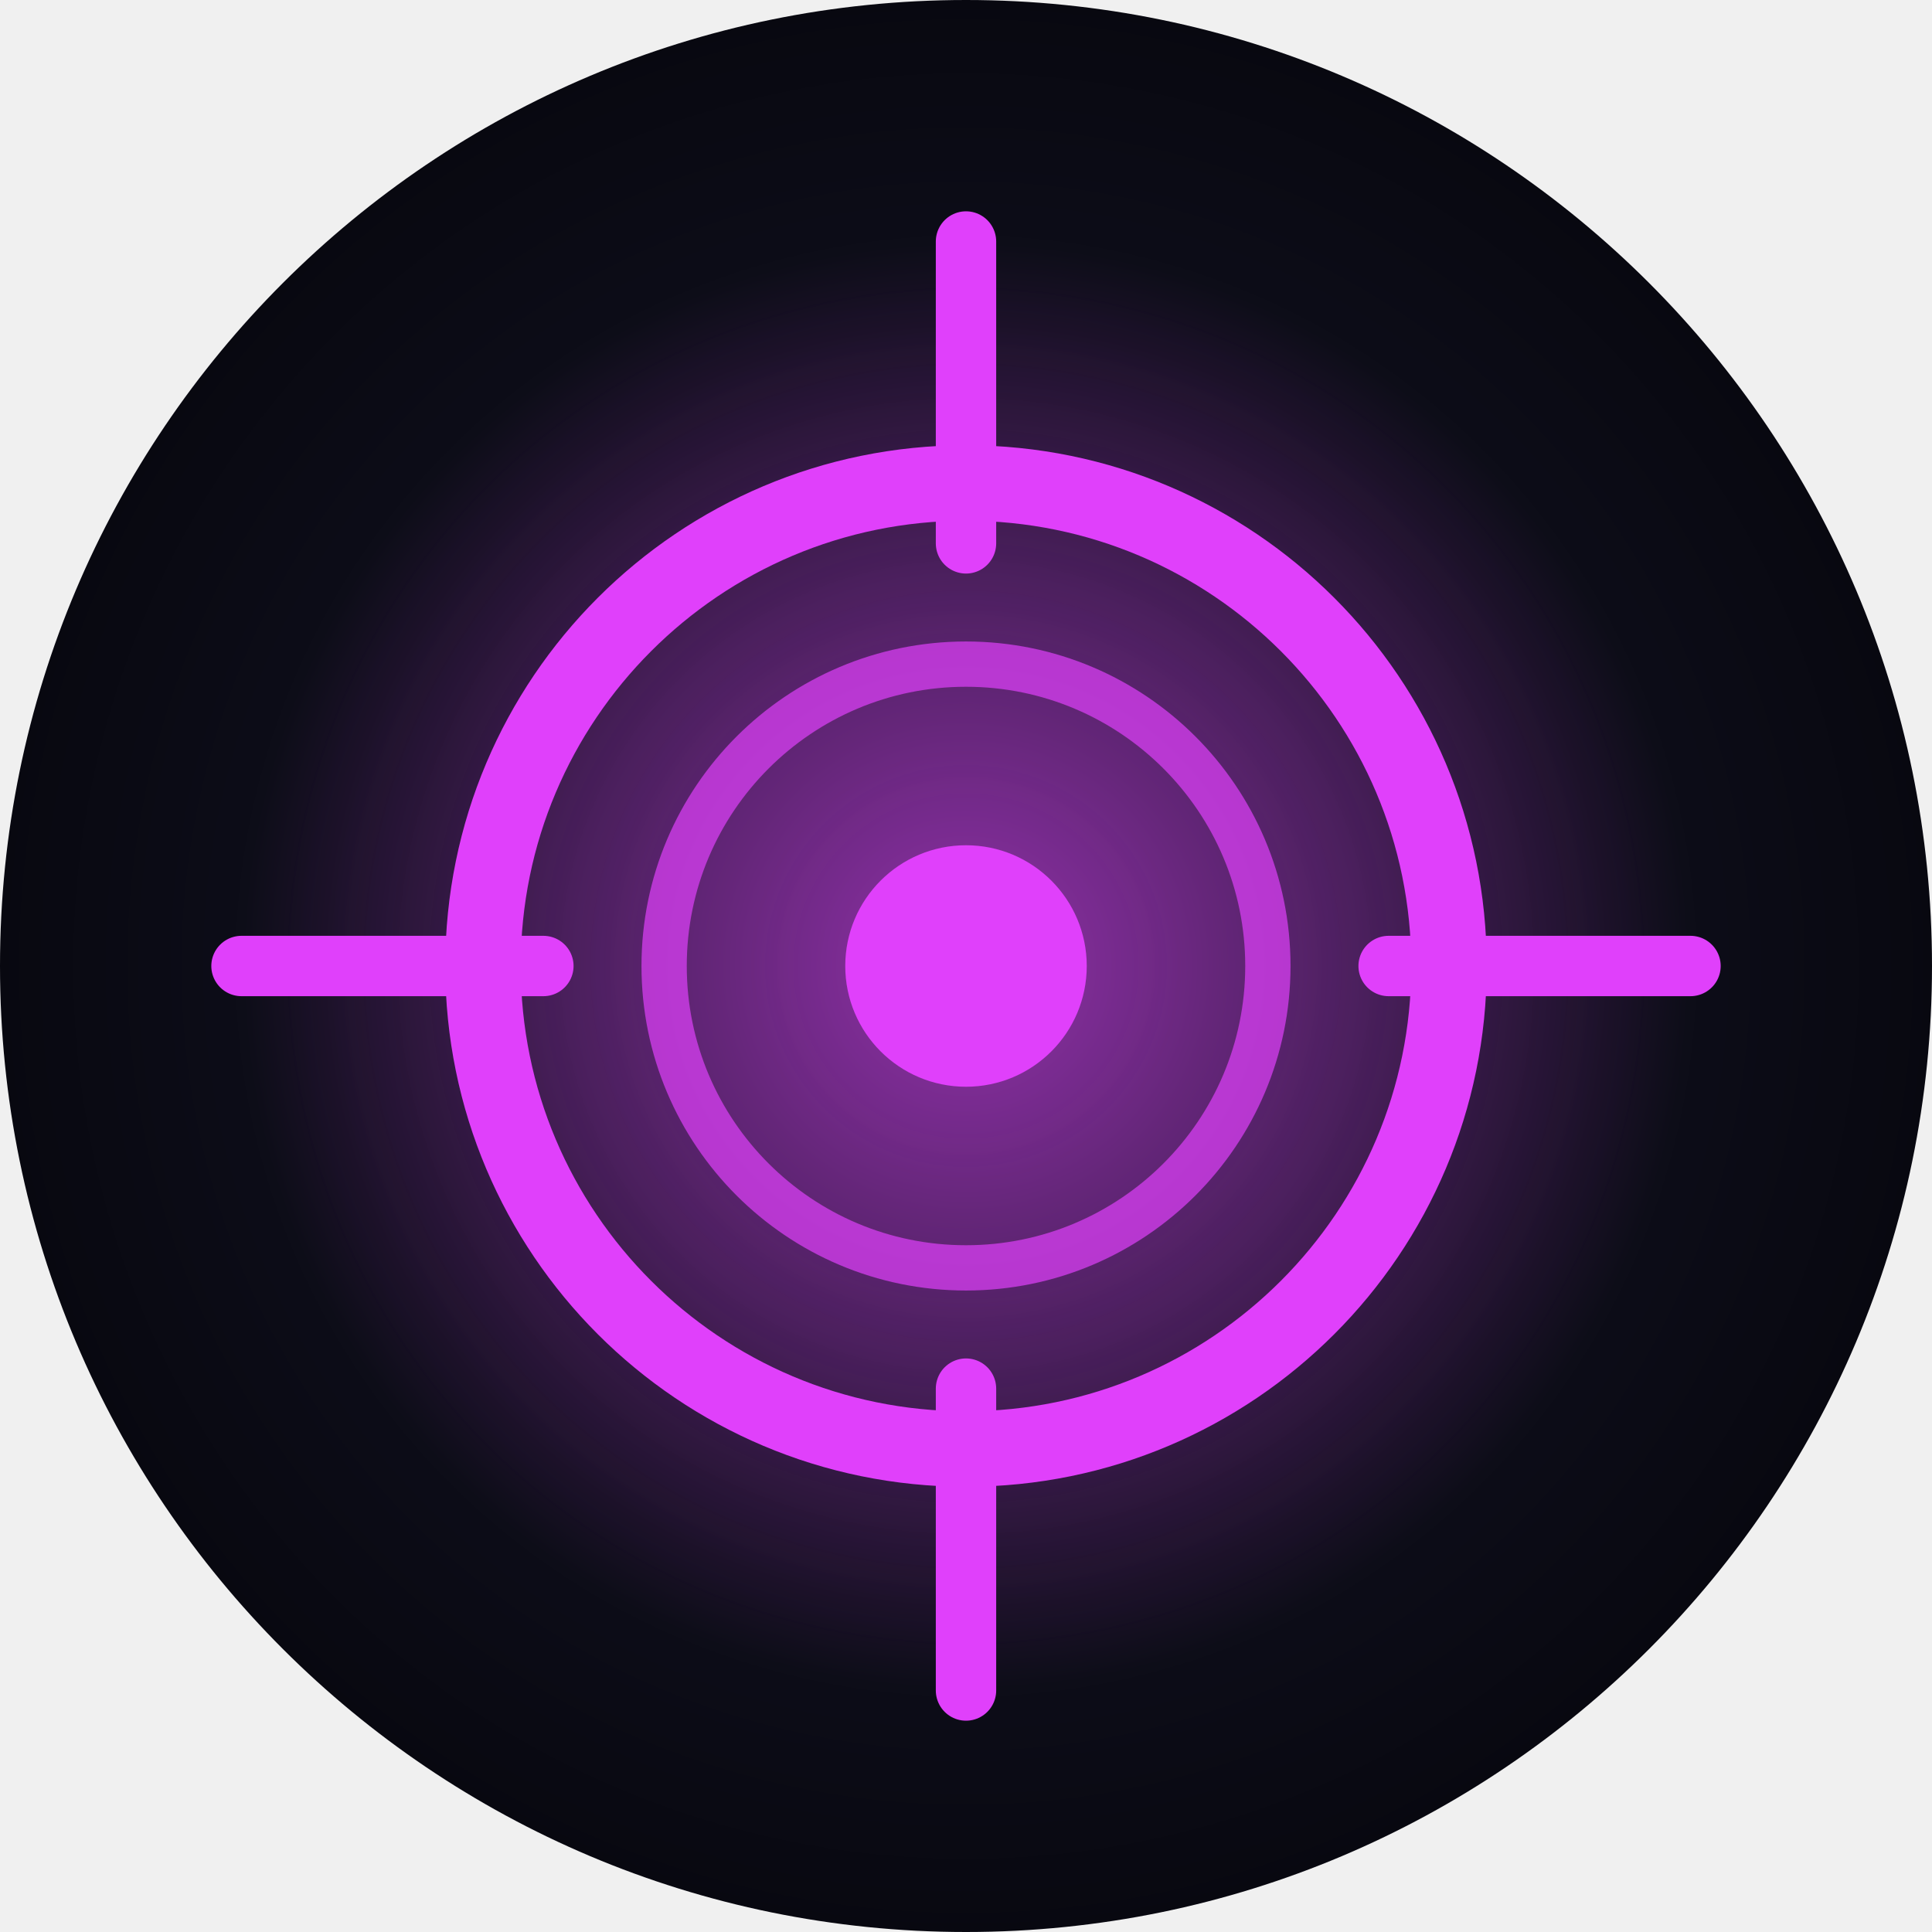
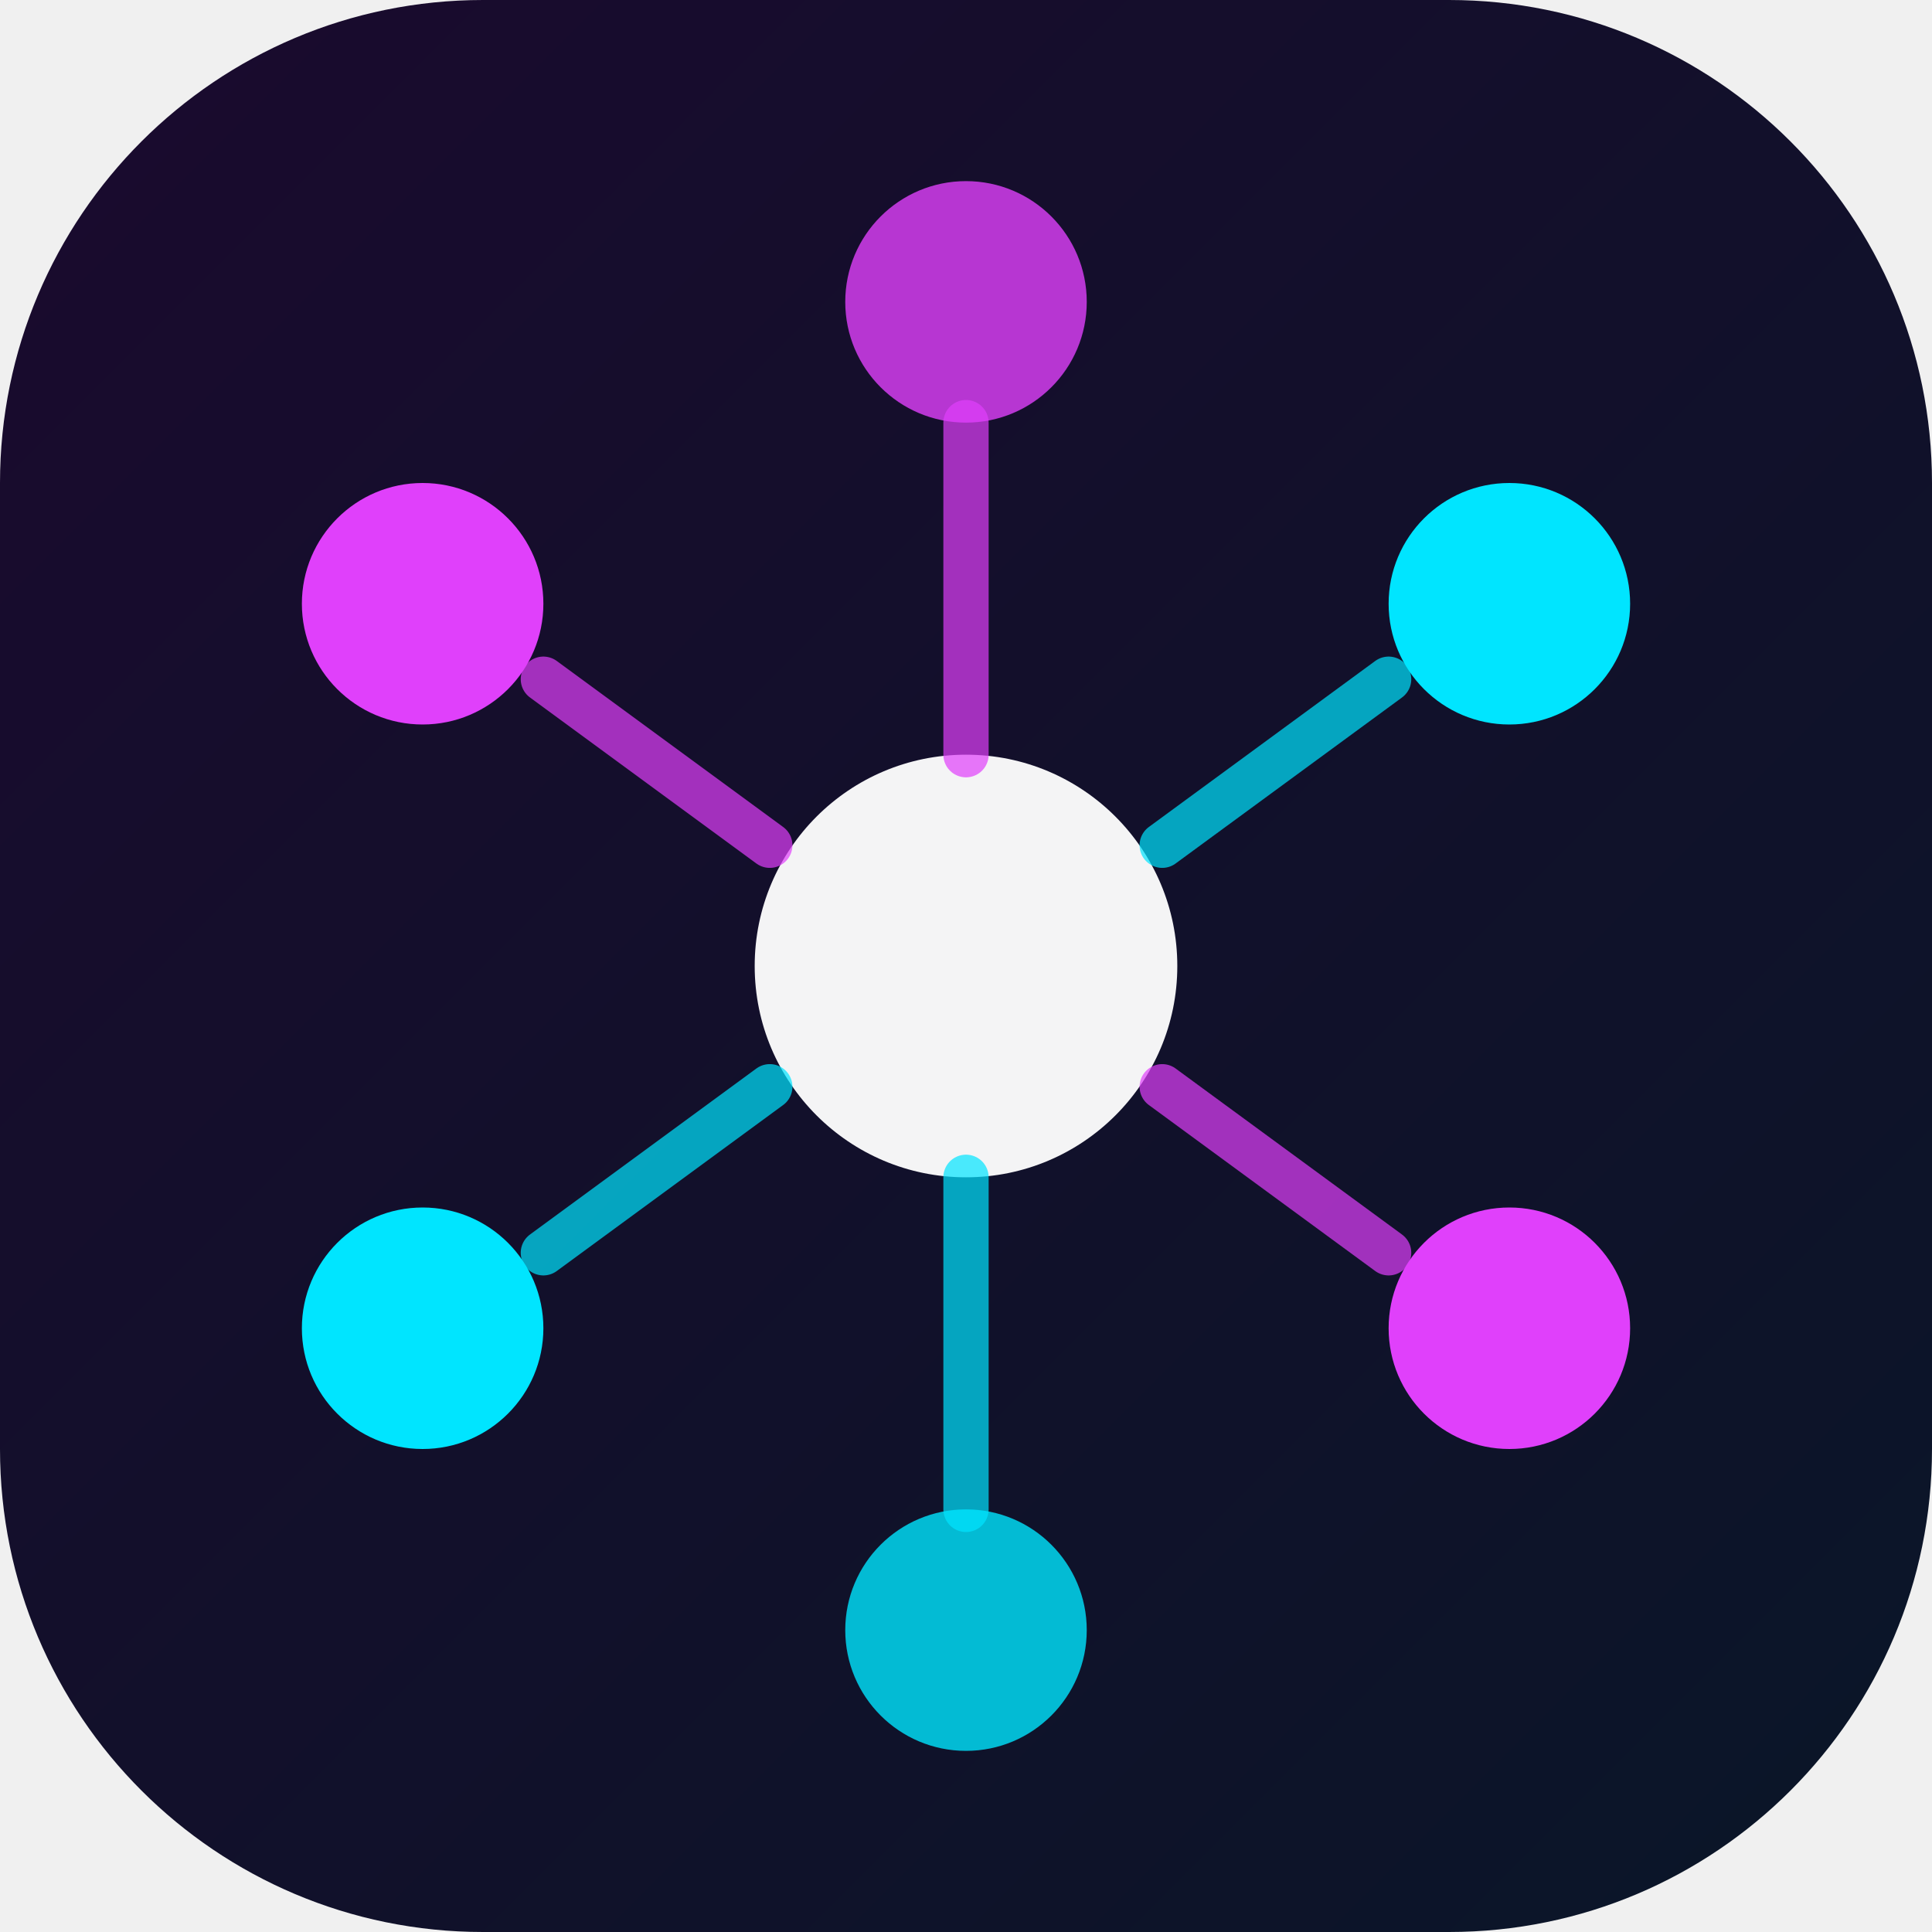
<svg xmlns="http://www.w3.org/2000/svg" viewBox="0 0 64 64">
  <defs>
-     <radialGradient id="bg" cx="50%" cy="50%" r="50%">
-       <stop offset="0%" stop-color="#1a1a2e" />
-       <stop offset="100%" stop-color="#080810" />
-     </radialGradient>
-     <radialGradient id="glow" cx="50%" cy="50%" r="50%">
-       <stop offset="0%" stop-color="#e040fb" stop-opacity="0.6" />
-       <stop offset="100%" stop-color="#e040fb" stop-opacity="0" />
-     </radialGradient>
+     <linearGradient id="bg" x1="0" y1="0" x2="64" y2="64" gradientUnits="userSpaceOnUse">
+       <stop offset="0%" stop-color="#1a0a2e" />
+       <stop offset="100%" stop-color="#0a1628" />
+     </linearGradient>
  </defs>
-   <circle cx="32" cy="32" r="32" fill="url(#bg)" />
-   <circle cx="32" cy="32" r="24" fill="url(#glow)" />
-   <circle cx="32" cy="32" r="16" fill="none" stroke="#e040fb" stroke-width="2.5" />
-   <circle cx="32" cy="32" r="10" fill="none" stroke="#e040fb" stroke-width="1.5" opacity="0.7" />
-   <circle cx="32" cy="32" r="4" fill="#e040fb" />
-   <line x1="32" y1="8" x2="32" y2="18" stroke="#e040fb" stroke-width="2" stroke-linecap="round" />
-   <line x1="32" y1="46" x2="32" y2="56" stroke="#e040fb" stroke-width="2" stroke-linecap="round" />
-   <line x1="8" y1="32" x2="18" y2="32" stroke="#e040fb" stroke-width="2" stroke-linecap="round" />
-   <line x1="46" y1="32" x2="56" y2="32" stroke="#e040fb" stroke-width="2" stroke-linecap="round" />
+   <rect width="64" height="64" rx="16" fill="url(#bg)" />
+   <circle cx="32" cy="32" r="7" fill="white" fill-opacity="0.95" />
+   <circle cx="14" cy="20" r="4" fill="#e040fb" />
+   <circle cx="50" cy="20" r="4" fill="#00e5ff" />
+   <circle cx="14" cy="44" r="4" fill="#00e5ff" />
+   <circle cx="50" cy="44" r="4" fill="#e040fb" />
+   <circle cx="32" cy="10" r="4" fill="#e040fb" fill-opacity="0.8" />
+   <circle cx="32" cy="54" r="4" fill="#00e5ff" fill-opacity="0.8" />
+   <line x1="32" y1="25" x2="32" y2="14" stroke="#e040fb" stroke-width="1.5" stroke-opacity="0.7" stroke-linecap="round" />
+   <line x1="32" y1="39" x2="32" y2="50" stroke="#00e5ff" stroke-width="1.5" stroke-opacity="0.7" stroke-linecap="round" />
+   <line x1="25.5" y1="28" x2="18" y2="22.5" stroke="#e040fb" stroke-width="1.5" stroke-opacity="0.7" stroke-linecap="round" />
+   <line x1="38.5" y1="28" x2="46" y2="22.5" stroke="#00e5ff" stroke-width="1.5" stroke-opacity="0.7" stroke-linecap="round" />
+   <line x1="25.5" y1="36" x2="18" y2="41.5" stroke="#00e5ff" stroke-width="1.5" stroke-opacity="0.7" stroke-linecap="round" />
+   <line x1="38.5" y1="36" x2="46" y2="41.5" stroke="#e040fb" stroke-width="1.5" stroke-opacity="0.7" stroke-linecap="round" />
</svg>
